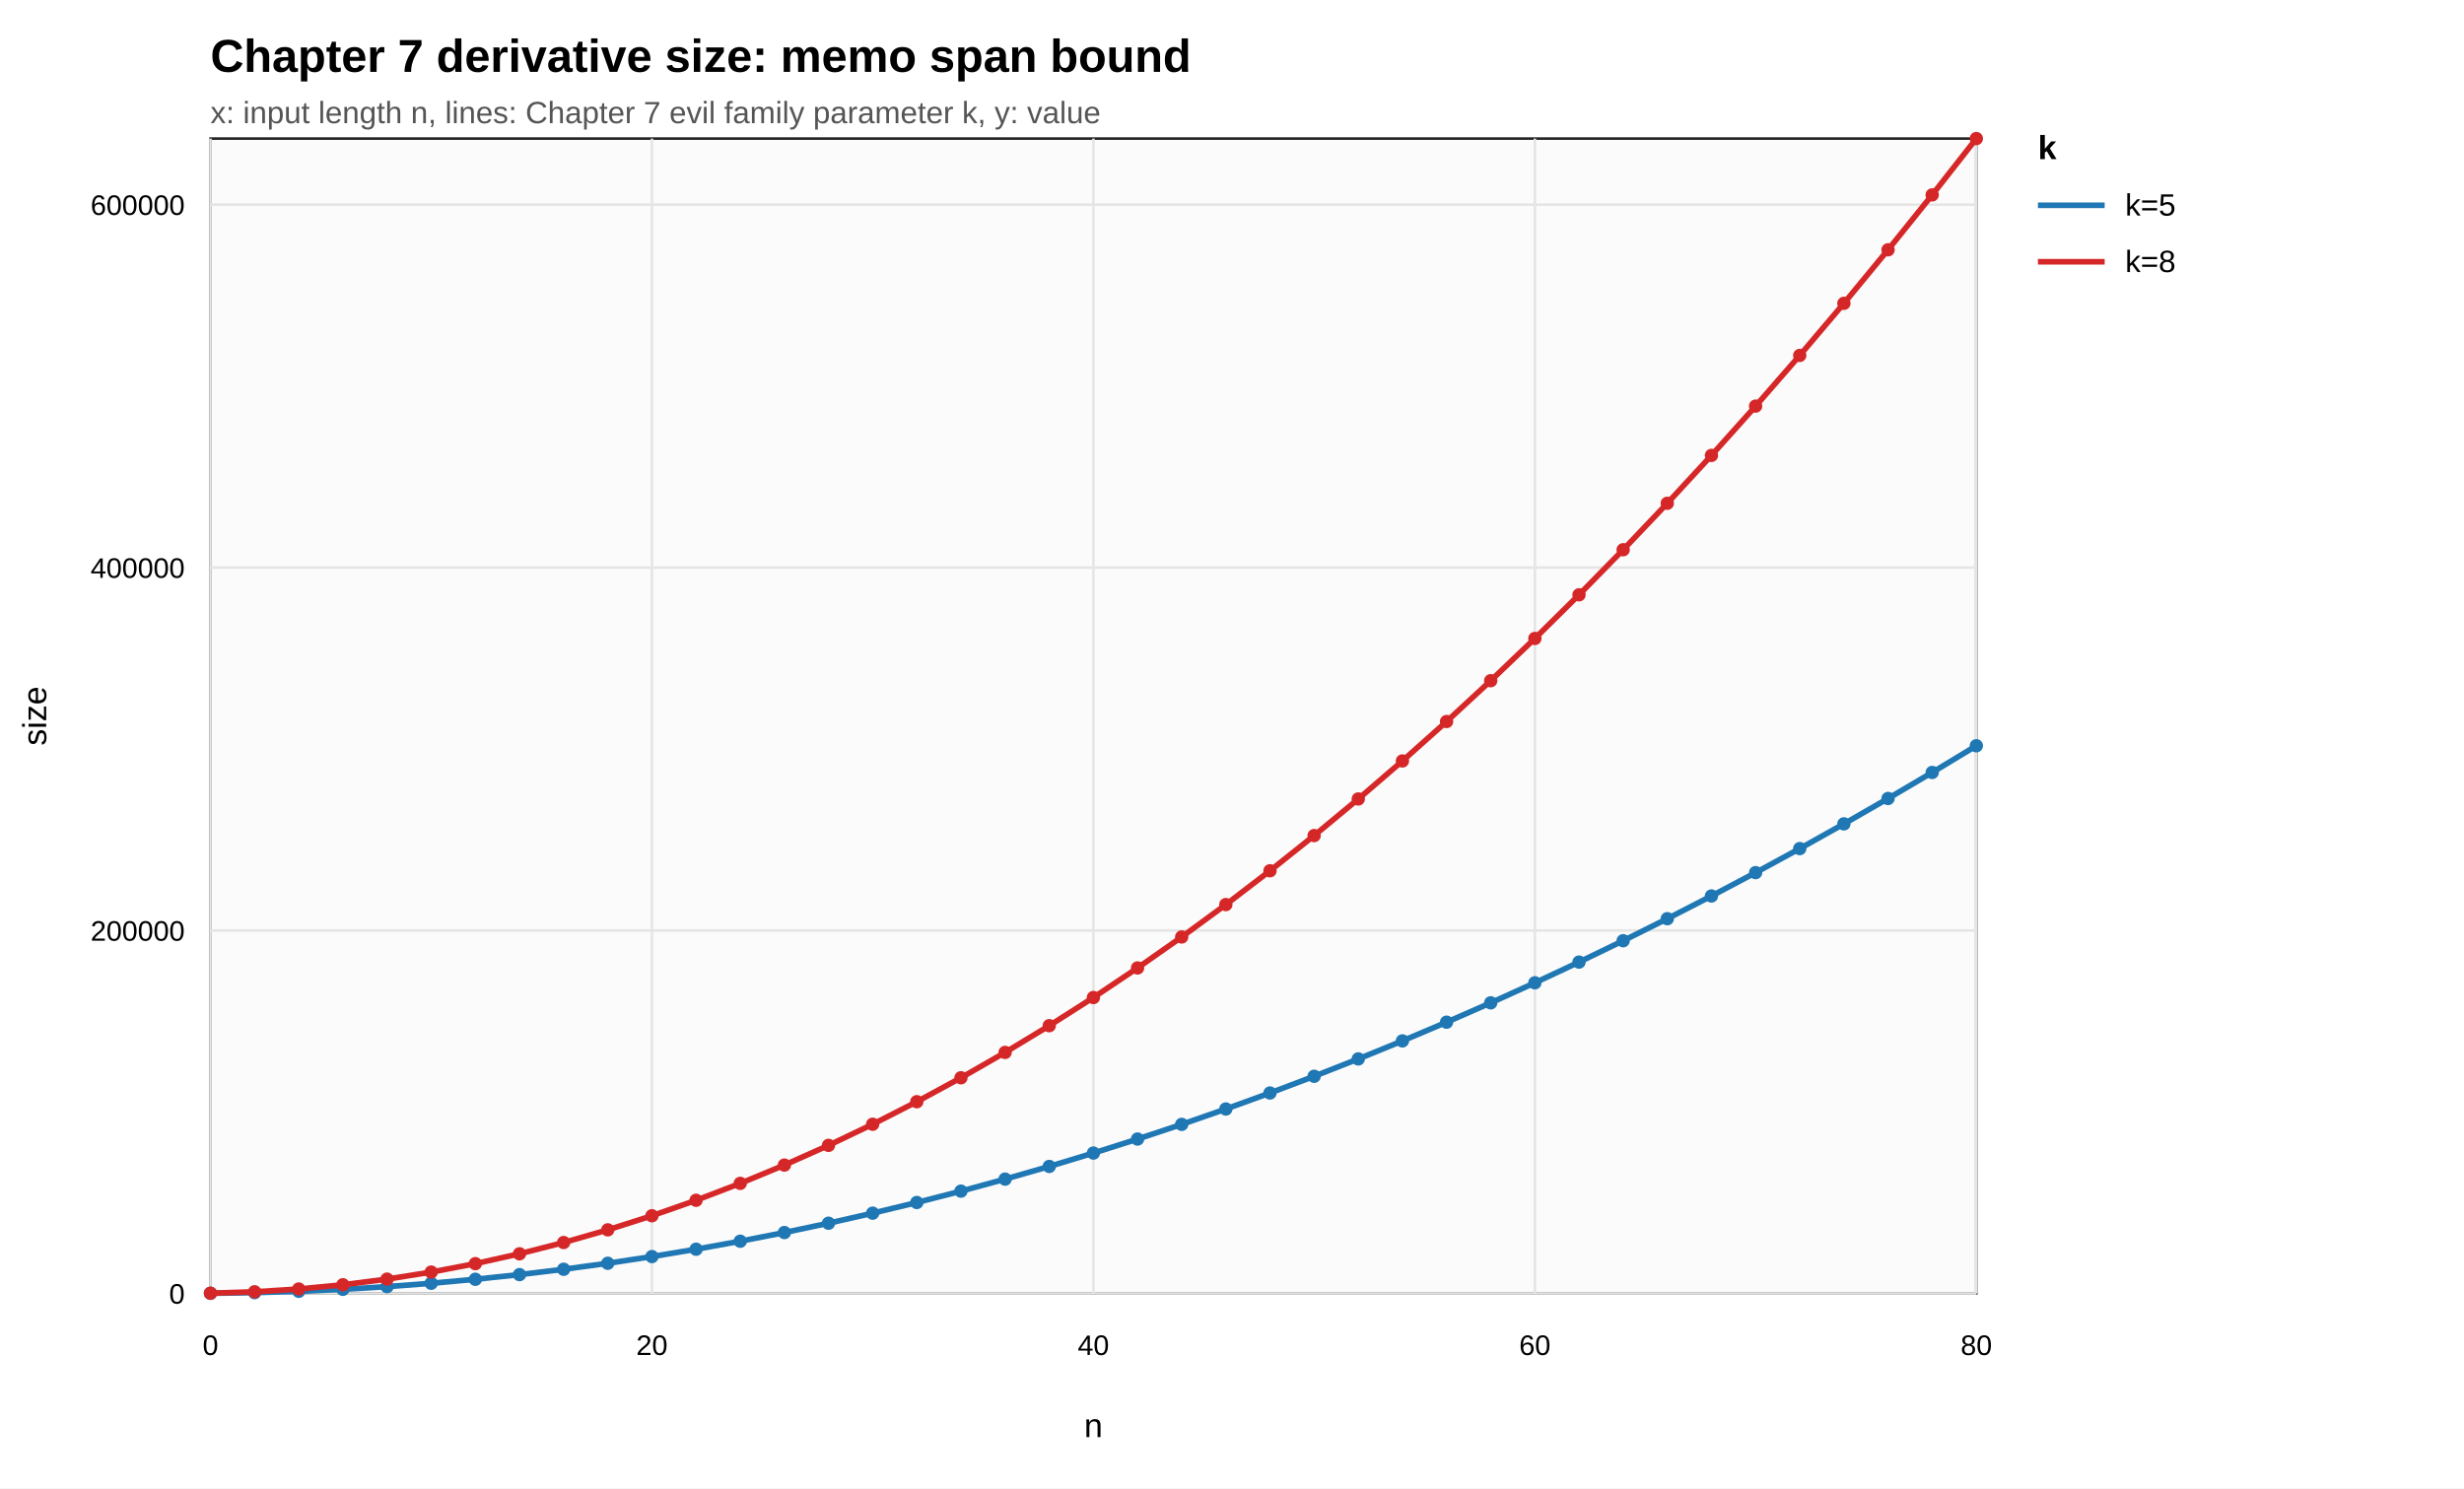
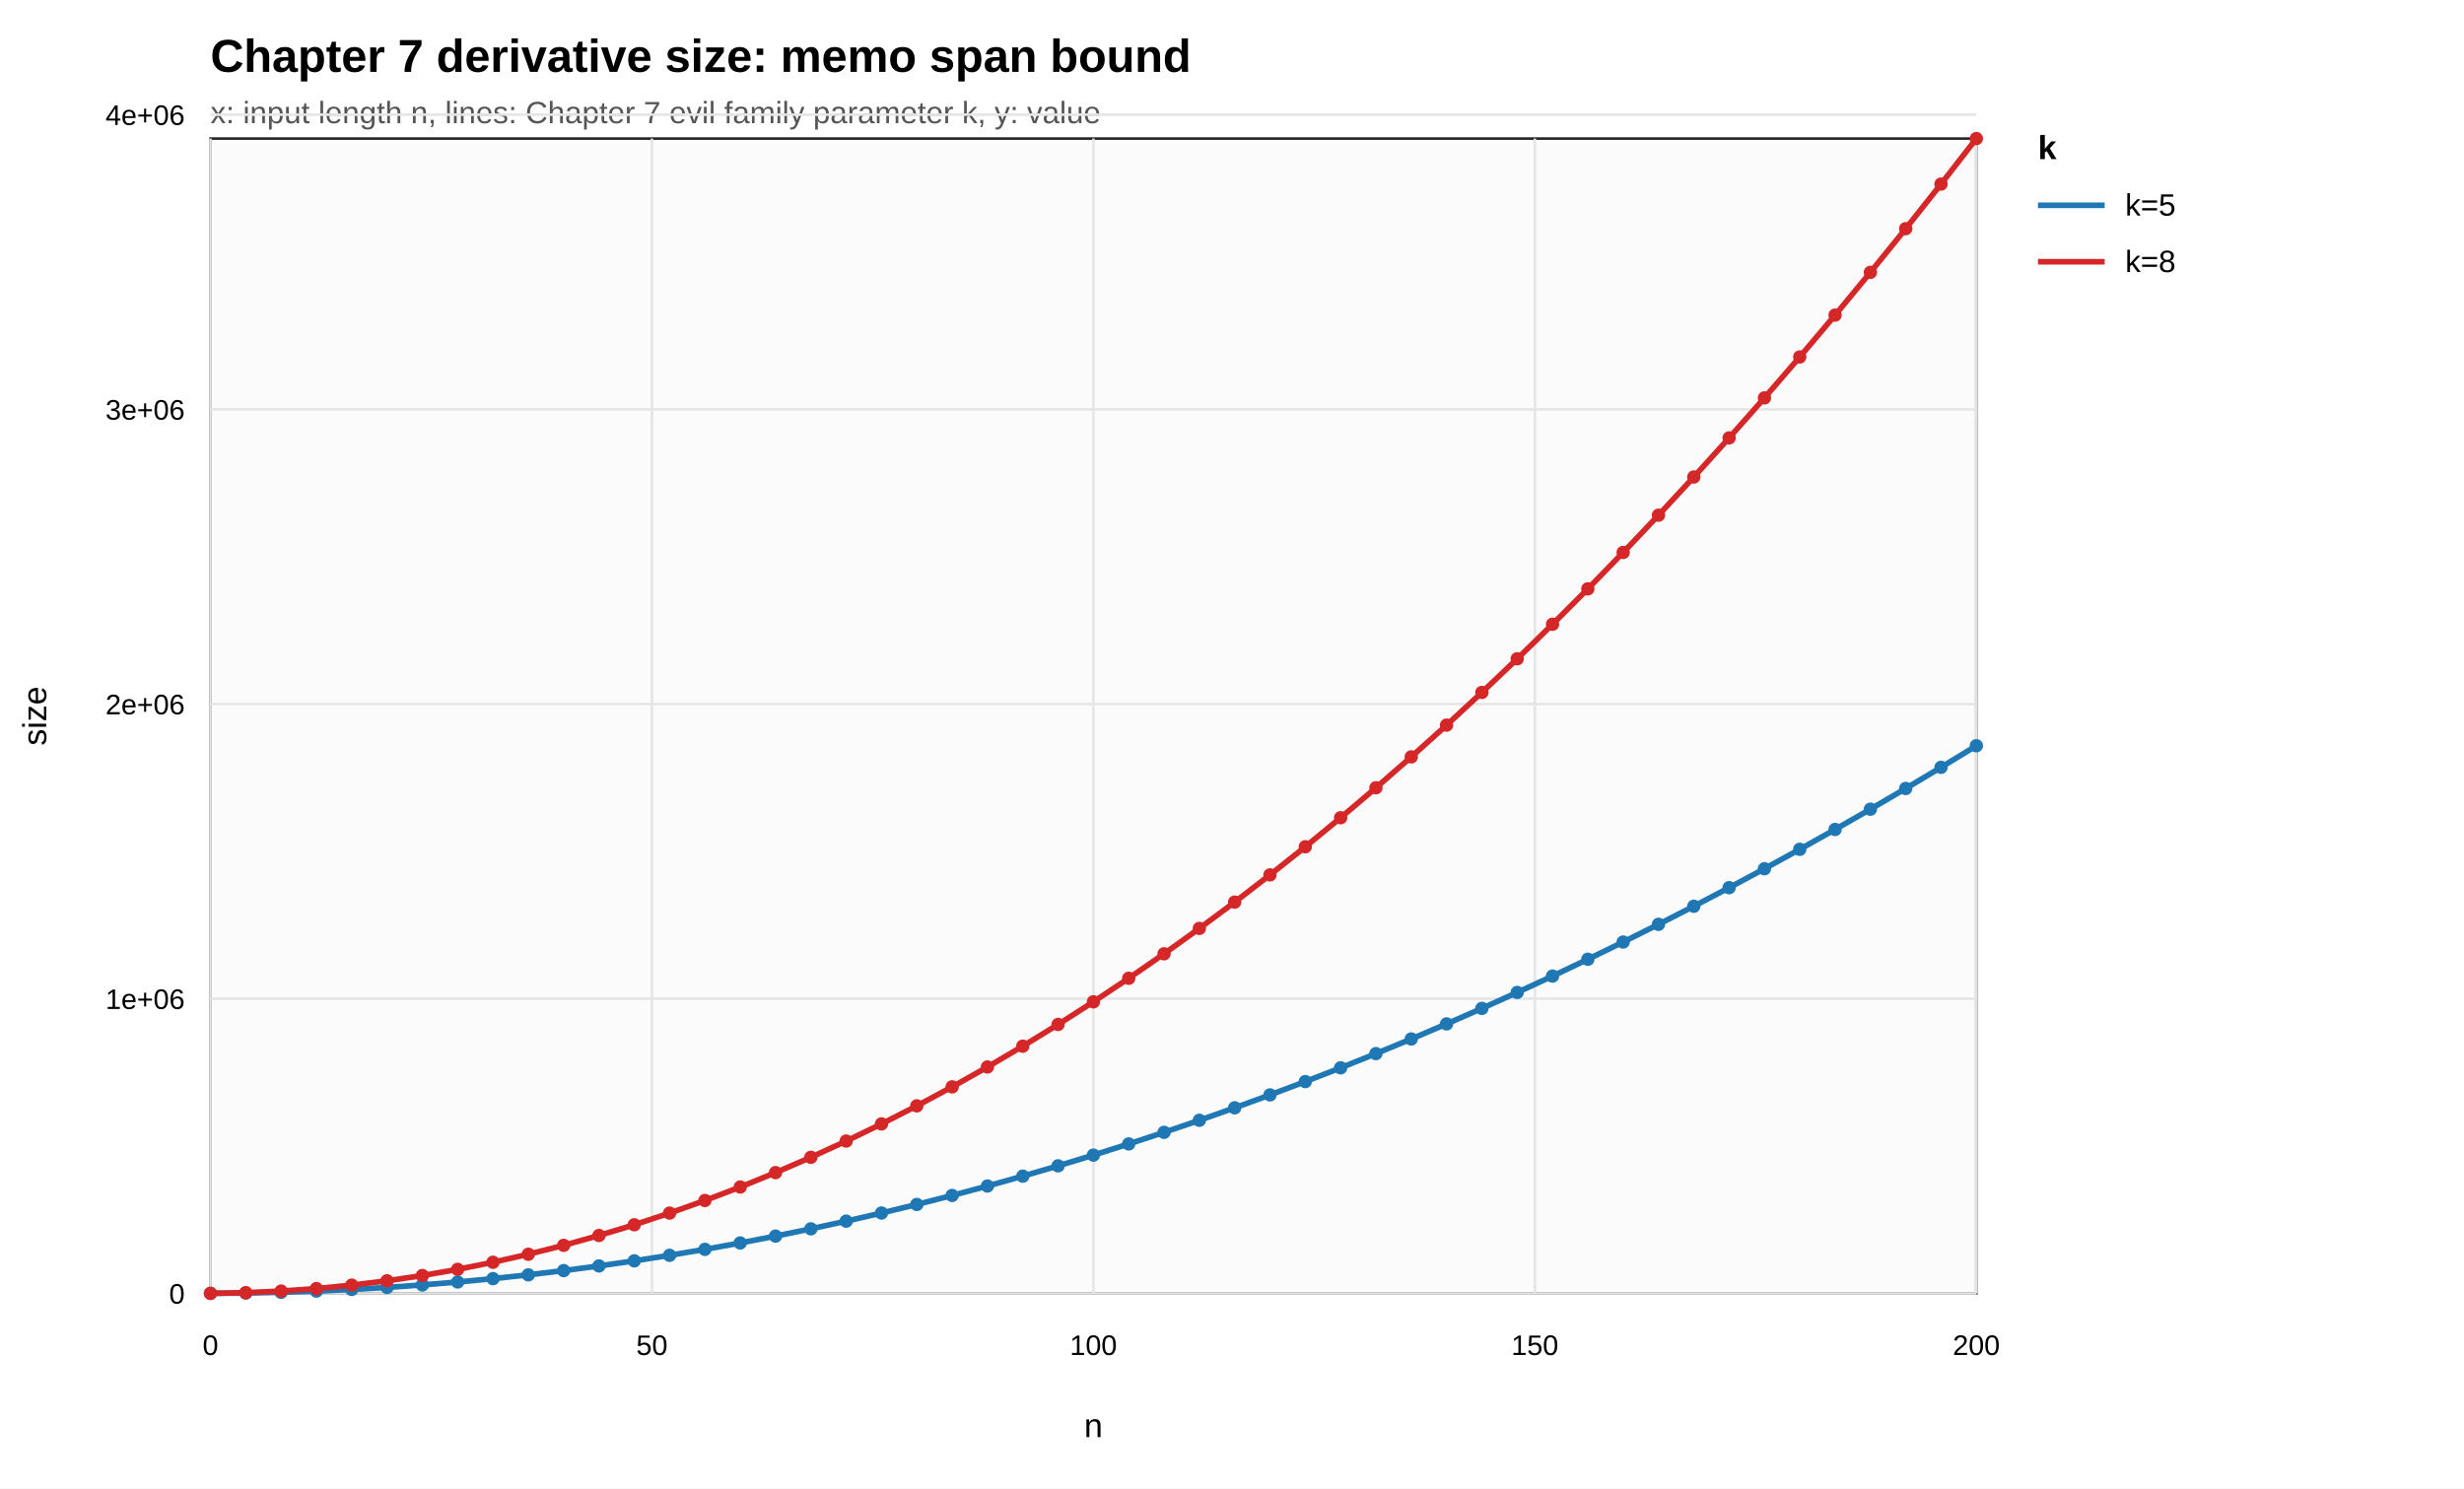
<svg xmlns="http://www.w3.org/2000/svg" width="960" height="580" viewBox="0 0 960 580">
  <rect width="100%" height="100%" fill="#ffffff" />
  <text x="82" y="28" font-family="Arial, sans-serif" font-size="18" font-weight="700">Chapter 7 derivative size: memo span bound</text>
  <text x="82" y="48" font-family="Arial, sans-serif" font-size="12" fill="#555">x: input length n, lines: Chapter 7 evil family parameter k, y: value</text>
  <rect x="82" y="54" width="688" height="450" fill="#fbfbfb" stroke="#222" stroke-width="1" />
  <line x1="82.00" y1="54" x2="82.00" y2="504" stroke="#e5e5e5" stroke-width="1" />
  <text x="82.00" y="528" text-anchor="middle" font-family="Arial, sans-serif" font-size="11">0</text>
  <line x1="254.00" y1="54" x2="254.00" y2="504" stroke="#e5e5e5" stroke-width="1" />
-   <text x="254.00" y="528" text-anchor="middle" font-family="Arial, sans-serif" font-size="11">20</text>
+   <text x="254.00" y="528" text-anchor="middle" font-family="Arial, sans-serif" font-size="11">50</text>
  <line x1="426.00" y1="54" x2="426.00" y2="504" stroke="#e5e5e5" stroke-width="1" />
-   <text x="426.00" y="528" text-anchor="middle" font-family="Arial, sans-serif" font-size="11">40</text>
+   <text x="426.00" y="528" text-anchor="middle" font-family="Arial, sans-serif" font-size="11">100</text>
  <line x1="598.00" y1="54" x2="598.00" y2="504" stroke="#e5e5e5" stroke-width="1" />
-   <text x="598.00" y="528" text-anchor="middle" font-family="Arial, sans-serif" font-size="11">60</text>
+   <text x="598.00" y="528" text-anchor="middle" font-family="Arial, sans-serif" font-size="11">150</text>
  <line x1="770.00" y1="54" x2="770.00" y2="504" stroke="#e5e5e5" stroke-width="1" />
-   <text x="770.00" y="528" text-anchor="middle" font-family="Arial, sans-serif" font-size="11">80</text>
+   <text x="770.00" y="528" text-anchor="middle" font-family="Arial, sans-serif" font-size="11">200</text>
  <line x1="82" y1="504.00" x2="770" y2="504.00" stroke="#e5e5e5" stroke-width="1" />
  <text x="72" y="508.00" text-anchor="end" font-family="Arial, sans-serif" font-size="11">0</text>
-   <line x1="82" y1="362.58" x2="770" y2="362.58" stroke="#e5e5e5" stroke-width="1" />
-   <text x="72" y="366.58" text-anchor="end" font-family="Arial, sans-serif" font-size="11">200000</text>
-   <line x1="82" y1="221.17" x2="770" y2="221.17" stroke="#e5e5e5" stroke-width="1" />
-   <text x="72" y="225.17" text-anchor="end" font-family="Arial, sans-serif" font-size="11">400000</text>
-   <line x1="82" y1="79.75" x2="770" y2="79.75" stroke="#e5e5e5" stroke-width="1" />
-   <text x="72" y="83.75" text-anchor="end" font-family="Arial, sans-serif" font-size="11">600000</text>
+   <line x1="82" y1="389.17" x2="770" y2="389.17" stroke="#e5e5e5" stroke-width="1" />
+   <text x="72" y="393.17" text-anchor="end" font-family="Arial, sans-serif" font-size="11">1e+06</text>
+   <line x1="82" y1="274.34" x2="770" y2="274.34" stroke="#e5e5e5" stroke-width="1" />
+   <text x="72" y="278.34" text-anchor="end" font-family="Arial, sans-serif" font-size="11">2e+06</text>
+   <line x1="82" y1="159.52" x2="770" y2="159.52" stroke="#e5e5e5" stroke-width="1" />
+   <text x="72" y="163.52" text-anchor="end" font-family="Arial, sans-serif" font-size="11">3e+06</text>
+   <line x1="82" y1="44.69" x2="770" y2="44.69" stroke="#e5e5e5" stroke-width="1" />
+   <text x="72" y="48.69" text-anchor="end" font-family="Arial, sans-serif" font-size="11">4e+06</text>
  <text x="426.00" y="560" text-anchor="middle" font-family="Arial, sans-serif" font-size="13">n</text>
  <text x="18" y="279.00" transform="rotate(-90 18,279.00)" text-anchor="middle" font-family="Arial, sans-serif" font-size="13">size</text>
-   <path d="M82.00,503.97 L99.20,503.71 L116.40,503.19 L133.60,502.41 L150.80,501.37 L168.00,500.06 L185.20,498.50 L202.40,496.68 L219.60,494.60 L236.80,492.26 L254.00,489.66 L271.20,486.79 L288.40,483.67 L305.60,480.29 L322.80,476.65 L340.00,472.74 L357.20,468.58 L374.40,464.16 L391.60,459.47 L408.80,454.53 L426.00,449.32 L443.20,443.86 L460.40,438.14 L477.60,432.15 L494.80,425.91 L512.00,419.40 L529.20,412.63 L546.40,405.61 L563.60,398.32 L580.80,390.78 L598.00,382.97 L615.20,374.90 L632.40,366.58 L649.60,357.99 L666.80,349.14 L684.00,340.04 L701.20,330.67 L718.40,321.04 L735.60,311.15 L752.80,301.01 L770.00,290.60" fill="none" stroke="#1f77b4" stroke-width="2.2" />
-   <circle cx="82.00" cy="503.97" r="2.6" fill="#1f77b4" />
-   <circle cx="99.20" cy="503.71" r="2.6" fill="#1f77b4" />
-   <circle cx="116.40" cy="503.19" r="2.6" fill="#1f77b4" />
-   <circle cx="133.60" cy="502.41" r="2.6" fill="#1f77b4" />
-   <circle cx="150.80" cy="501.37" r="2.6" fill="#1f77b4" />
-   <circle cx="168.00" cy="500.06" r="2.6" fill="#1f77b4" />
-   <circle cx="185.20" cy="498.50" r="2.6" fill="#1f77b4" />
-   <circle cx="202.40" cy="496.68" r="2.6" fill="#1f77b4" />
-   <circle cx="219.60" cy="494.60" r="2.6" fill="#1f77b4" />
-   <circle cx="236.80" cy="492.26" r="2.6" fill="#1f77b4" />
-   <circle cx="254.00" cy="489.66" r="2.6" fill="#1f77b4" />
-   <circle cx="271.20" cy="486.79" r="2.6" fill="#1f77b4" />
-   <circle cx="288.40" cy="483.67" r="2.6" fill="#1f77b4" />
-   <circle cx="305.60" cy="480.29" r="2.6" fill="#1f77b4" />
-   <circle cx="322.80" cy="476.65" r="2.6" fill="#1f77b4" />
-   <circle cx="340.00" cy="472.74" r="2.6" fill="#1f77b4" />
-   <circle cx="357.20" cy="468.58" r="2.6" fill="#1f77b4" />
-   <circle cx="374.40" cy="464.16" r="2.6" fill="#1f77b4" />
-   <circle cx="391.60" cy="459.47" r="2.6" fill="#1f77b4" />
-   <circle cx="408.80" cy="454.53" r="2.6" fill="#1f77b4" />
-   <circle cx="426.00" cy="449.32" r="2.6" fill="#1f77b4" />
-   <circle cx="443.20" cy="443.86" r="2.6" fill="#1f77b4" />
-   <circle cx="460.40" cy="438.14" r="2.6" fill="#1f77b4" />
-   <circle cx="477.60" cy="432.15" r="2.6" fill="#1f77b4" />
-   <circle cx="494.80" cy="425.91" r="2.6" fill="#1f77b4" />
-   <circle cx="512.00" cy="419.40" r="2.6" fill="#1f77b4" />
-   <circle cx="529.20" cy="412.63" r="2.6" fill="#1f77b4" />
-   <circle cx="546.40" cy="405.61" r="2.6" fill="#1f77b4" />
-   <circle cx="563.60" cy="398.32" r="2.6" fill="#1f77b4" />
-   <circle cx="580.80" cy="390.78" r="2.6" fill="#1f77b4" />
-   <circle cx="598.00" cy="382.97" r="2.6" fill="#1f77b4" />
-   <circle cx="615.20" cy="374.90" r="2.6" fill="#1f77b4" />
-   <circle cx="632.40" cy="366.58" r="2.6" fill="#1f77b4" />
-   <circle cx="649.60" cy="357.99" r="2.6" fill="#1f77b4" />
-   <circle cx="666.80" cy="349.14" r="2.6" fill="#1f77b4" />
-   <circle cx="684.00" cy="340.04" r="2.6" fill="#1f77b4" />
-   <circle cx="701.20" cy="330.67" r="2.6" fill="#1f77b4" />
-   <circle cx="718.40" cy="321.04" r="2.6" fill="#1f77b4" />
-   <circle cx="735.60" cy="311.15" r="2.6" fill="#1f77b4" />
-   <circle cx="752.80" cy="301.01" r="2.6" fill="#1f77b4" />
+   <path d="M82.00,503.99 L95.76,503.87 L109.52,503.57 L123.28,503.11 L137.04,502.47 L150.80,501.67 L164.56,500.70 L178.32,499.56 L192.08,498.25 L205.84,496.77 L219.60,495.12 L233.36,493.30 L247.12,491.32 L260.88,489.16 L274.64,486.84 L288.40,484.35 L302.16,481.68 L315.92,478.85 L329.68,475.85 L343.44,472.68 L357.20,469.34 L370.96,465.84 L384.72,462.16 L398.48,458.32 L412.24,454.30 L426.00,450.12 L439.76,445.76 L453.52,441.24 L467.28,436.55 L481.04,431.69 L494.80,426.66 L508.56,421.47 L522.32,416.10 L536.08,410.56 L549.84,404.86 L563.60,398.99 L577.36,392.94 L591.12,386.73 L604.88,380.35 L618.64,373.80 L632.40,367.08 L646.16,360.19 L659.92,353.14 L673.68,345.91 L687.44,338.52 L701.20,330.95 L714.96,323.22 L728.72,315.32 L742.48,307.25 L756.24,299.01 L770.00,290.60" fill="none" stroke="#1f77b4" stroke-width="2.2" />
+   <circle cx="82.00" cy="503.99" r="2.6" fill="#1f77b4" />
+   <circle cx="95.76" cy="503.87" r="2.6" fill="#1f77b4" />
+   <circle cx="109.52" cy="503.57" r="2.6" fill="#1f77b4" />
+   <circle cx="123.28" cy="503.11" r="2.6" fill="#1f77b4" />
+   <circle cx="137.04" cy="502.47" r="2.6" fill="#1f77b4" />
+   <circle cx="150.80" cy="501.67" r="2.6" fill="#1f77b4" />
+   <circle cx="164.56" cy="500.70" r="2.6" fill="#1f77b4" />
+   <circle cx="178.32" cy="499.56" r="2.6" fill="#1f77b4" />
+   <circle cx="192.08" cy="498.25" r="2.6" fill="#1f77b4" />
+   <circle cx="205.84" cy="496.77" r="2.6" fill="#1f77b4" />
+   <circle cx="219.60" cy="495.12" r="2.6" fill="#1f77b4" />
+   <circle cx="233.36" cy="493.30" r="2.6" fill="#1f77b4" />
+   <circle cx="247.12" cy="491.32" r="2.6" fill="#1f77b4" />
+   <circle cx="260.88" cy="489.16" r="2.6" fill="#1f77b4" />
+   <circle cx="274.64" cy="486.84" r="2.6" fill="#1f77b4" />
+   <circle cx="288.40" cy="484.35" r="2.6" fill="#1f77b4" />
+   <circle cx="302.16" cy="481.68" r="2.6" fill="#1f77b4" />
+   <circle cx="315.92" cy="478.85" r="2.6" fill="#1f77b4" />
+   <circle cx="329.68" cy="475.85" r="2.6" fill="#1f77b4" />
+   <circle cx="343.44" cy="472.68" r="2.6" fill="#1f77b4" />
+   <circle cx="357.20" cy="469.34" r="2.6" fill="#1f77b4" />
+   <circle cx="370.96" cy="465.84" r="2.6" fill="#1f77b4" />
+   <circle cx="384.72" cy="462.16" r="2.6" fill="#1f77b4" />
+   <circle cx="398.48" cy="458.32" r="2.6" fill="#1f77b4" />
+   <circle cx="412.24" cy="454.30" r="2.6" fill="#1f77b4" />
+   <circle cx="426.00" cy="450.12" r="2.6" fill="#1f77b4" />
+   <circle cx="439.76" cy="445.76" r="2.6" fill="#1f77b4" />
+   <circle cx="453.52" cy="441.24" r="2.6" fill="#1f77b4" />
+   <circle cx="467.28" cy="436.55" r="2.6" fill="#1f77b4" />
+   <circle cx="481.04" cy="431.69" r="2.6" fill="#1f77b4" />
+   <circle cx="494.80" cy="426.66" r="2.6" fill="#1f77b4" />
+   <circle cx="508.56" cy="421.47" r="2.6" fill="#1f77b4" />
+   <circle cx="522.32" cy="416.10" r="2.6" fill="#1f77b4" />
+   <circle cx="536.08" cy="410.56" r="2.6" fill="#1f77b4" />
+   <circle cx="549.84" cy="404.86" r="2.6" fill="#1f77b4" />
+   <circle cx="563.60" cy="398.99" r="2.6" fill="#1f77b4" />
+   <circle cx="577.36" cy="392.94" r="2.6" fill="#1f77b4" />
+   <circle cx="591.12" cy="386.73" r="2.6" fill="#1f77b4" />
+   <circle cx="604.88" cy="380.35" r="2.6" fill="#1f77b4" />
+   <circle cx="618.64" cy="373.80" r="2.6" fill="#1f77b4" />
+   <circle cx="632.40" cy="367.08" r="2.6" fill="#1f77b4" />
+   <circle cx="646.16" cy="360.19" r="2.6" fill="#1f77b4" />
+   <circle cx="659.92" cy="353.14" r="2.6" fill="#1f77b4" />
+   <circle cx="673.68" cy="345.91" r="2.6" fill="#1f77b4" />
+   <circle cx="687.44" cy="338.52" r="2.6" fill="#1f77b4" />
+   <circle cx="701.20" cy="330.95" r="2.6" fill="#1f77b4" />
+   <circle cx="714.96" cy="323.22" r="2.6" fill="#1f77b4" />
+   <circle cx="728.72" cy="315.32" r="2.6" fill="#1f77b4" />
+   <circle cx="742.48" cy="307.25" r="2.6" fill="#1f77b4" />
+   <circle cx="756.24" cy="299.01" r="2.6" fill="#1f77b4" />
  <circle cx="770.00" cy="290.60" r="2.6" fill="#1f77b4" />
-   <path d="M82.00,503.93 L99.20,503.38 L116.40,502.29 L133.60,500.64 L150.80,498.44 L168.00,495.70 L185.20,492.41 L202.40,488.57 L219.60,484.18 L236.80,479.24 L254.00,473.75 L271.20,467.72 L288.40,461.13 L305.60,454.00 L322.80,446.32 L340.00,438.09 L357.20,429.31 L374.40,419.98 L391.60,410.10 L408.80,399.68 L426.00,388.71 L443.20,377.18 L460.40,365.11 L477.60,352.49 L494.80,339.32 L512.00,325.60 L529.20,311.34 L546.40,296.52 L563.60,281.16 L580.80,265.25 L598.00,248.79 L615.20,231.78 L632.40,214.22 L649.60,196.11 L666.80,177.46 L684.00,158.25 L701.20,138.50 L718.40,118.20 L735.60,97.35 L752.80,75.95 L770.00,54.00" fill="none" stroke="#d62728" stroke-width="2.2" />
-   <circle cx="82.00" cy="503.93" r="2.6" fill="#d62728" />
-   <circle cx="99.20" cy="503.38" r="2.6" fill="#d62728" />
-   <circle cx="116.40" cy="502.29" r="2.6" fill="#d62728" />
-   <circle cx="133.60" cy="500.64" r="2.6" fill="#d62728" />
-   <circle cx="150.80" cy="498.44" r="2.6" fill="#d62728" />
-   <circle cx="168.00" cy="495.70" r="2.6" fill="#d62728" />
-   <circle cx="185.20" cy="492.41" r="2.6" fill="#d62728" />
-   <circle cx="202.40" cy="488.57" r="2.6" fill="#d62728" />
-   <circle cx="219.60" cy="484.18" r="2.6" fill="#d62728" />
-   <circle cx="236.80" cy="479.24" r="2.6" fill="#d62728" />
-   <circle cx="254.00" cy="473.75" r="2.6" fill="#d62728" />
-   <circle cx="271.20" cy="467.72" r="2.6" fill="#d62728" />
-   <circle cx="288.40" cy="461.13" r="2.6" fill="#d62728" />
-   <circle cx="305.60" cy="454.00" r="2.6" fill="#d62728" />
-   <circle cx="322.80" cy="446.32" r="2.6" fill="#d62728" />
-   <circle cx="340.00" cy="438.09" r="2.6" fill="#d62728" />
-   <circle cx="357.20" cy="429.31" r="2.6" fill="#d62728" />
-   <circle cx="374.40" cy="419.98" r="2.6" fill="#d62728" />
-   <circle cx="391.60" cy="410.10" r="2.6" fill="#d62728" />
-   <circle cx="408.80" cy="399.68" r="2.6" fill="#d62728" />
-   <circle cx="426.00" cy="388.71" r="2.6" fill="#d62728" />
-   <circle cx="443.20" cy="377.18" r="2.6" fill="#d62728" />
-   <circle cx="460.40" cy="365.11" r="2.6" fill="#d62728" />
-   <circle cx="477.60" cy="352.49" r="2.6" fill="#d62728" />
-   <circle cx="494.80" cy="339.32" r="2.6" fill="#d62728" />
-   <circle cx="512.00" cy="325.60" r="2.6" fill="#d62728" />
-   <circle cx="529.20" cy="311.34" r="2.6" fill="#d62728" />
-   <circle cx="546.40" cy="296.52" r="2.6" fill="#d62728" />
-   <circle cx="563.60" cy="281.16" r="2.6" fill="#d62728" />
-   <circle cx="580.80" cy="265.25" r="2.6" fill="#d62728" />
-   <circle cx="598.00" cy="248.79" r="2.6" fill="#d62728" />
-   <circle cx="615.20" cy="231.78" r="2.6" fill="#d62728" />
-   <circle cx="632.40" cy="214.22" r="2.6" fill="#d62728" />
-   <circle cx="649.60" cy="196.11" r="2.6" fill="#d62728" />
-   <circle cx="666.80" cy="177.46" r="2.6" fill="#d62728" />
-   <circle cx="684.00" cy="158.25" r="2.6" fill="#d62728" />
-   <circle cx="701.20" cy="138.50" r="2.6" fill="#d62728" />
-   <circle cx="718.40" cy="118.20" r="2.6" fill="#d62728" />
-   <circle cx="735.60" cy="97.35" r="2.6" fill="#d62728" />
-   <circle cx="752.80" cy="75.95" r="2.6" fill="#d62728" />
+   <path d="M82.00,503.99 L95.76,503.72 L109.52,503.10 L123.28,502.12 L137.04,500.78 L150.80,499.09 L164.56,497.04 L178.32,494.63 L192.08,491.87 L205.84,488.75 L219.60,485.28 L233.36,481.44 L247.12,477.26 L260.88,472.71 L274.64,467.81 L288.40,462.55 L302.16,456.94 L315.92,450.97 L329.68,444.64 L343.44,437.96 L357.20,430.92 L370.96,423.53 L384.72,415.77 L398.48,407.66 L412.24,399.20 L426.00,390.38 L439.76,381.20 L453.52,371.67 L467.28,361.77 L481.04,351.53 L494.80,340.92 L508.56,329.96 L522.32,318.65 L536.08,306.97 L549.84,294.94 L563.60,282.56 L577.36,269.82 L591.12,256.72 L604.88,243.26 L618.64,229.45 L632.40,215.28 L646.16,200.76 L659.92,185.88 L673.68,170.64 L687.44,155.05 L701.20,139.10 L714.96,122.79 L728.72,106.13 L742.48,89.11 L756.24,71.73 L770.00,54.00" fill="none" stroke="#d62728" stroke-width="2.2" />
+   <circle cx="82.00" cy="503.99" r="2.6" fill="#d62728" />
+   <circle cx="95.76" cy="503.72" r="2.6" fill="#d62728" />
+   <circle cx="109.52" cy="503.10" r="2.6" fill="#d62728" />
+   <circle cx="123.28" cy="502.12" r="2.6" fill="#d62728" />
+   <circle cx="137.04" cy="500.78" r="2.6" fill="#d62728" />
+   <circle cx="150.80" cy="499.09" r="2.6" fill="#d62728" />
+   <circle cx="164.56" cy="497.04" r="2.6" fill="#d62728" />
+   <circle cx="178.32" cy="494.63" r="2.6" fill="#d62728" />
+   <circle cx="192.08" cy="491.87" r="2.6" fill="#d62728" />
+   <circle cx="205.84" cy="488.75" r="2.6" fill="#d62728" />
+   <circle cx="219.60" cy="485.28" r="2.6" fill="#d62728" />
+   <circle cx="233.36" cy="481.44" r="2.6" fill="#d62728" />
+   <circle cx="247.12" cy="477.26" r="2.6" fill="#d62728" />
+   <circle cx="260.88" cy="472.71" r="2.6" fill="#d62728" />
+   <circle cx="274.64" cy="467.81" r="2.6" fill="#d62728" />
+   <circle cx="288.40" cy="462.55" r="2.6" fill="#d62728" />
+   <circle cx="302.16" cy="456.94" r="2.6" fill="#d62728" />
+   <circle cx="315.92" cy="450.97" r="2.6" fill="#d62728" />
+   <circle cx="329.68" cy="444.64" r="2.6" fill="#d62728" />
+   <circle cx="343.44" cy="437.96" r="2.6" fill="#d62728" />
+   <circle cx="357.20" cy="430.92" r="2.6" fill="#d62728" />
+   <circle cx="370.96" cy="423.53" r="2.6" fill="#d62728" />
+   <circle cx="384.72" cy="415.77" r="2.6" fill="#d62728" />
+   <circle cx="398.48" cy="407.66" r="2.6" fill="#d62728" />
+   <circle cx="412.24" cy="399.20" r="2.6" fill="#d62728" />
+   <circle cx="426.00" cy="390.38" r="2.6" fill="#d62728" />
+   <circle cx="439.76" cy="381.20" r="2.6" fill="#d62728" />
+   <circle cx="453.52" cy="371.67" r="2.6" fill="#d62728" />
+   <circle cx="467.28" cy="361.77" r="2.6" fill="#d62728" />
+   <circle cx="481.04" cy="351.53" r="2.6" fill="#d62728" />
+   <circle cx="494.80" cy="340.92" r="2.6" fill="#d62728" />
+   <circle cx="508.56" cy="329.96" r="2.6" fill="#d62728" />
+   <circle cx="522.32" cy="318.65" r="2.6" fill="#d62728" />
+   <circle cx="536.08" cy="306.97" r="2.6" fill="#d62728" />
+   <circle cx="549.84" cy="294.94" r="2.6" fill="#d62728" />
+   <circle cx="563.60" cy="282.56" r="2.6" fill="#d62728" />
+   <circle cx="577.36" cy="269.82" r="2.6" fill="#d62728" />
+   <circle cx="591.12" cy="256.72" r="2.6" fill="#d62728" />
+   <circle cx="604.88" cy="243.26" r="2.6" fill="#d62728" />
+   <circle cx="618.64" cy="229.45" r="2.6" fill="#d62728" />
+   <circle cx="632.40" cy="215.28" r="2.6" fill="#d62728" />
+   <circle cx="646.16" cy="200.76" r="2.6" fill="#d62728" />
+   <circle cx="659.92" cy="185.88" r="2.6" fill="#d62728" />
+   <circle cx="673.68" cy="170.64" r="2.6" fill="#d62728" />
+   <circle cx="687.44" cy="155.05" r="2.6" fill="#d62728" />
+   <circle cx="701.20" cy="139.10" r="2.6" fill="#d62728" />
+   <circle cx="714.96" cy="122.79" r="2.6" fill="#d62728" />
+   <circle cx="728.72" cy="106.13" r="2.6" fill="#d62728" />
+   <circle cx="742.48" cy="89.11" r="2.6" fill="#d62728" />
+   <circle cx="756.24" cy="71.73" r="2.6" fill="#d62728" />
  <circle cx="770.00" cy="54.00" r="2.6" fill="#d62728" />
  <text x="794" y="62" font-family="Arial, sans-serif" font-size="13" font-weight="700">k</text>
  <line x1="794" y1="80" x2="820" y2="80" stroke="#1f77b4" stroke-width="2.2" />
  <text x="828" y="84" font-family="Arial, sans-serif" font-size="12">k=5</text>
  <line x1="794" y1="102" x2="820" y2="102" stroke="#d62728" stroke-width="2.2" />
  <text x="828" y="106" font-family="Arial, sans-serif" font-size="12">k=8</text>
</svg>
